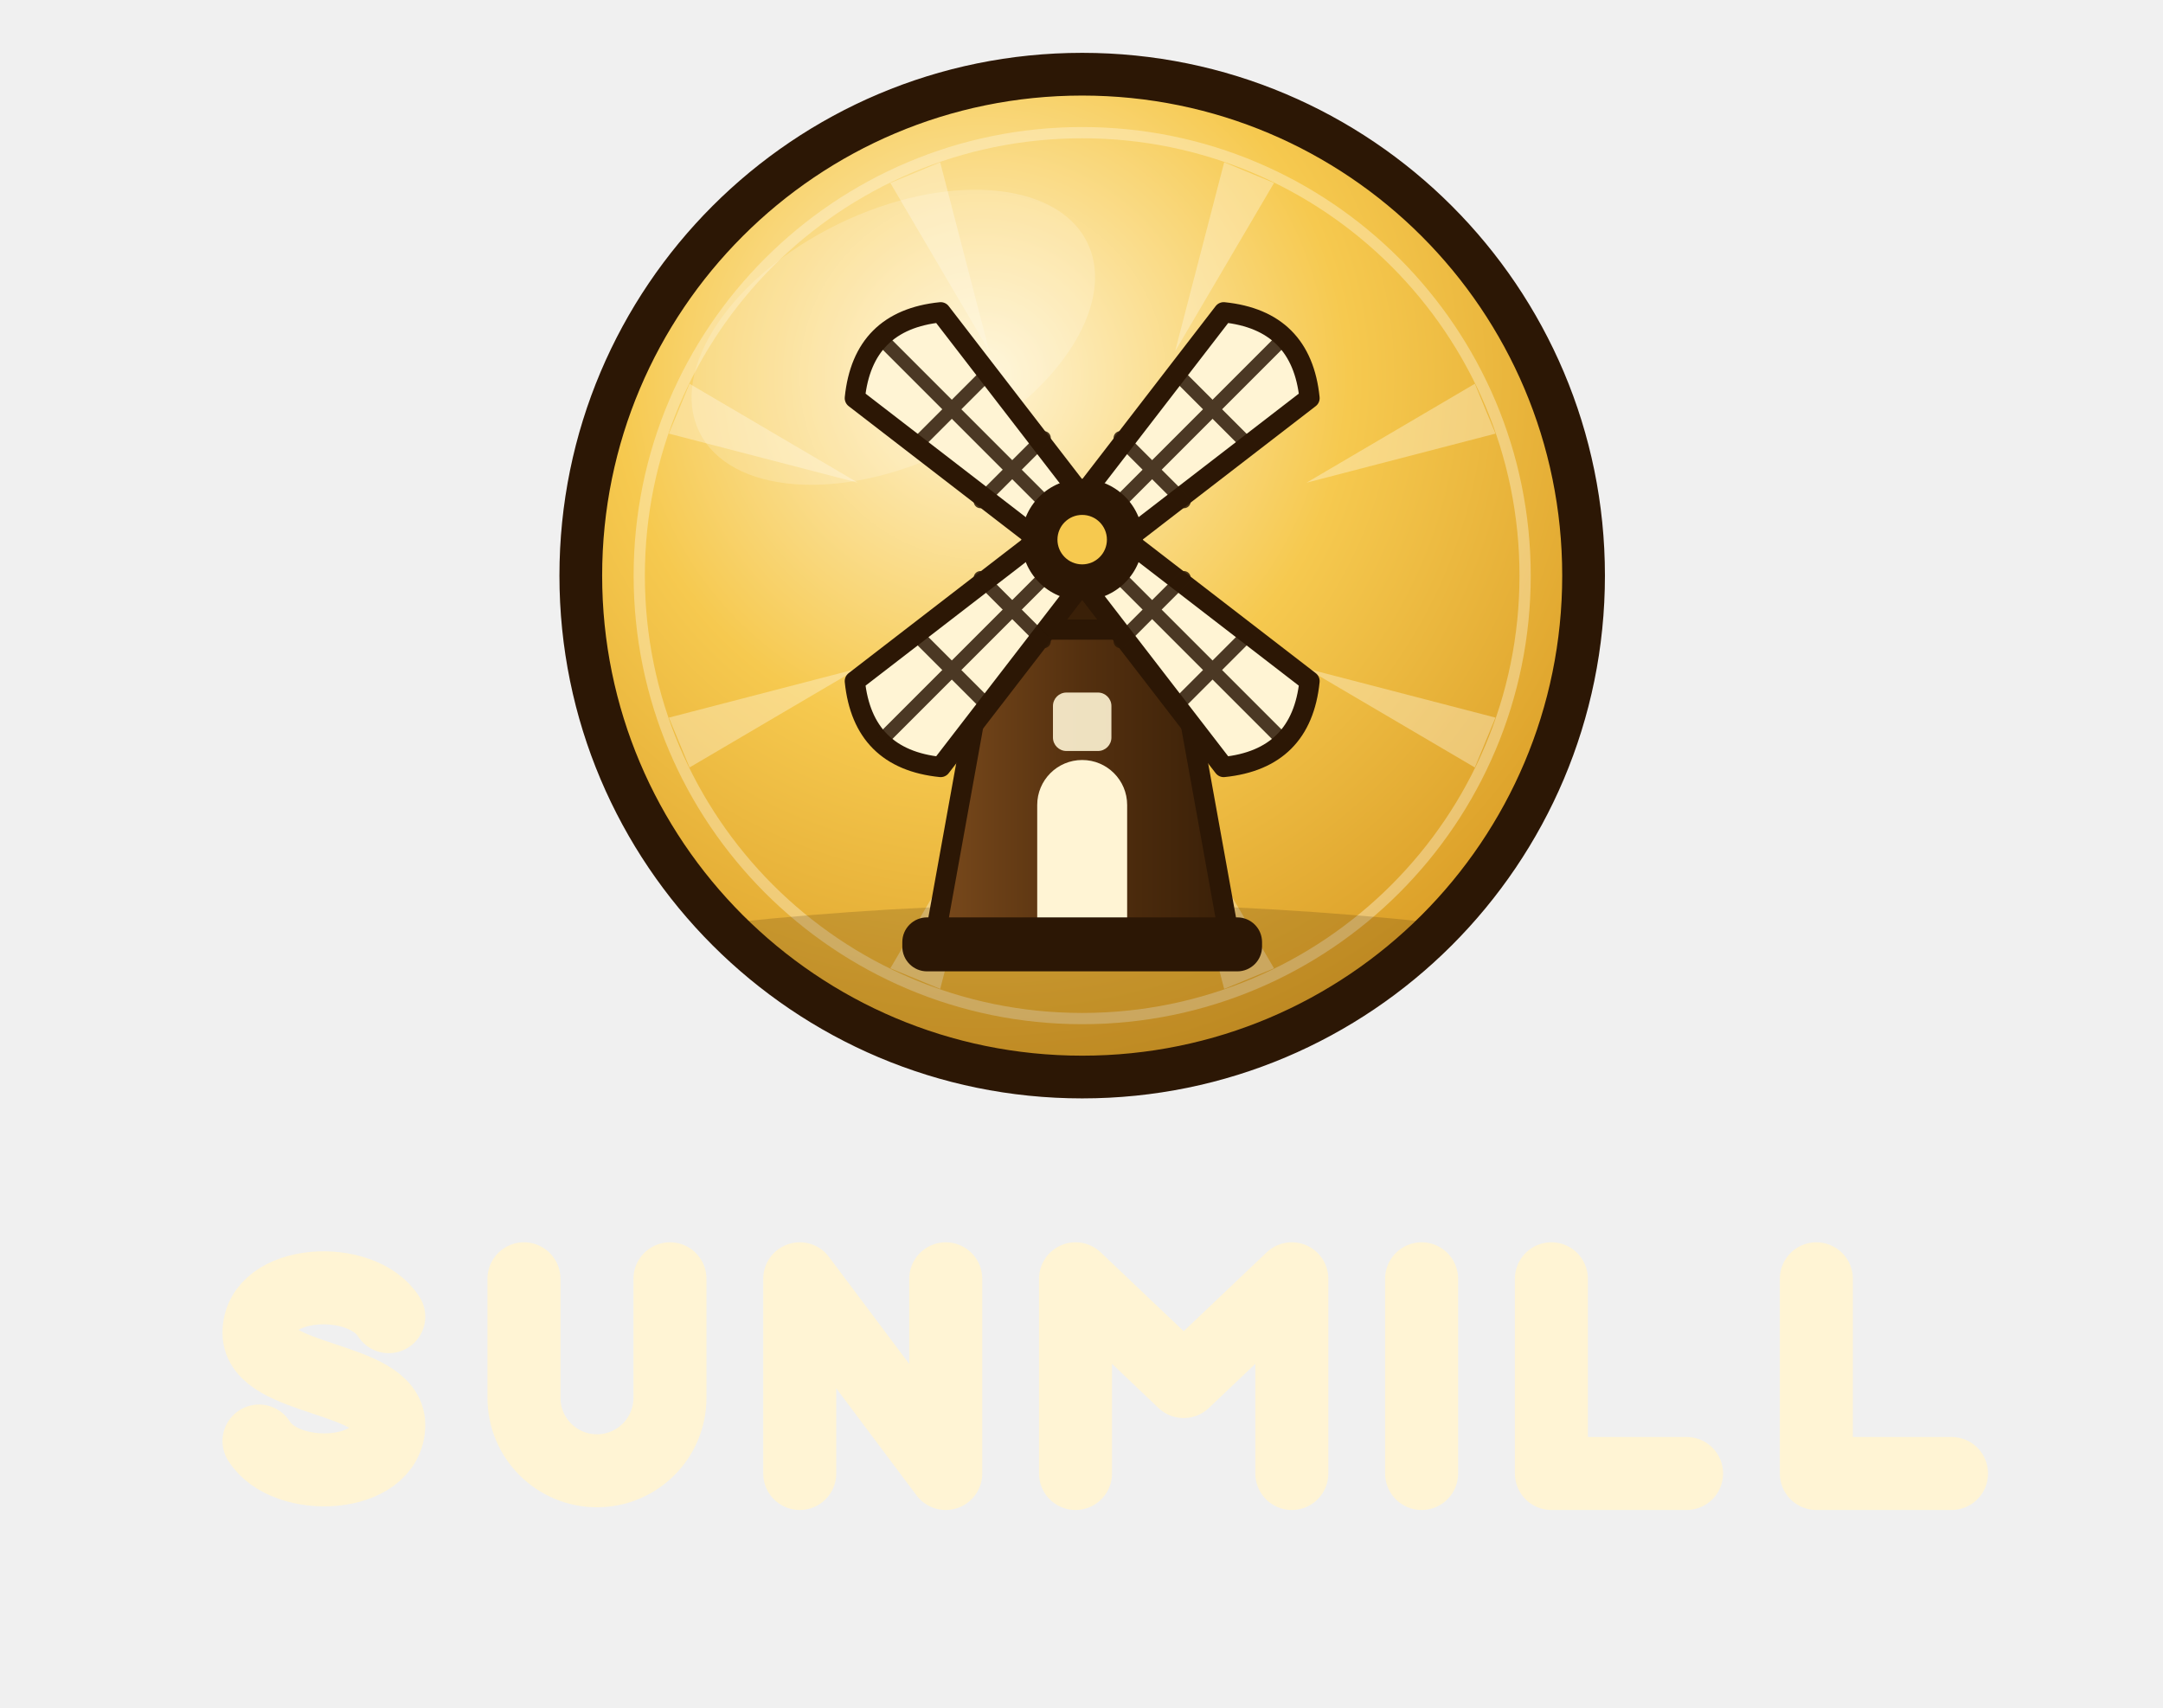
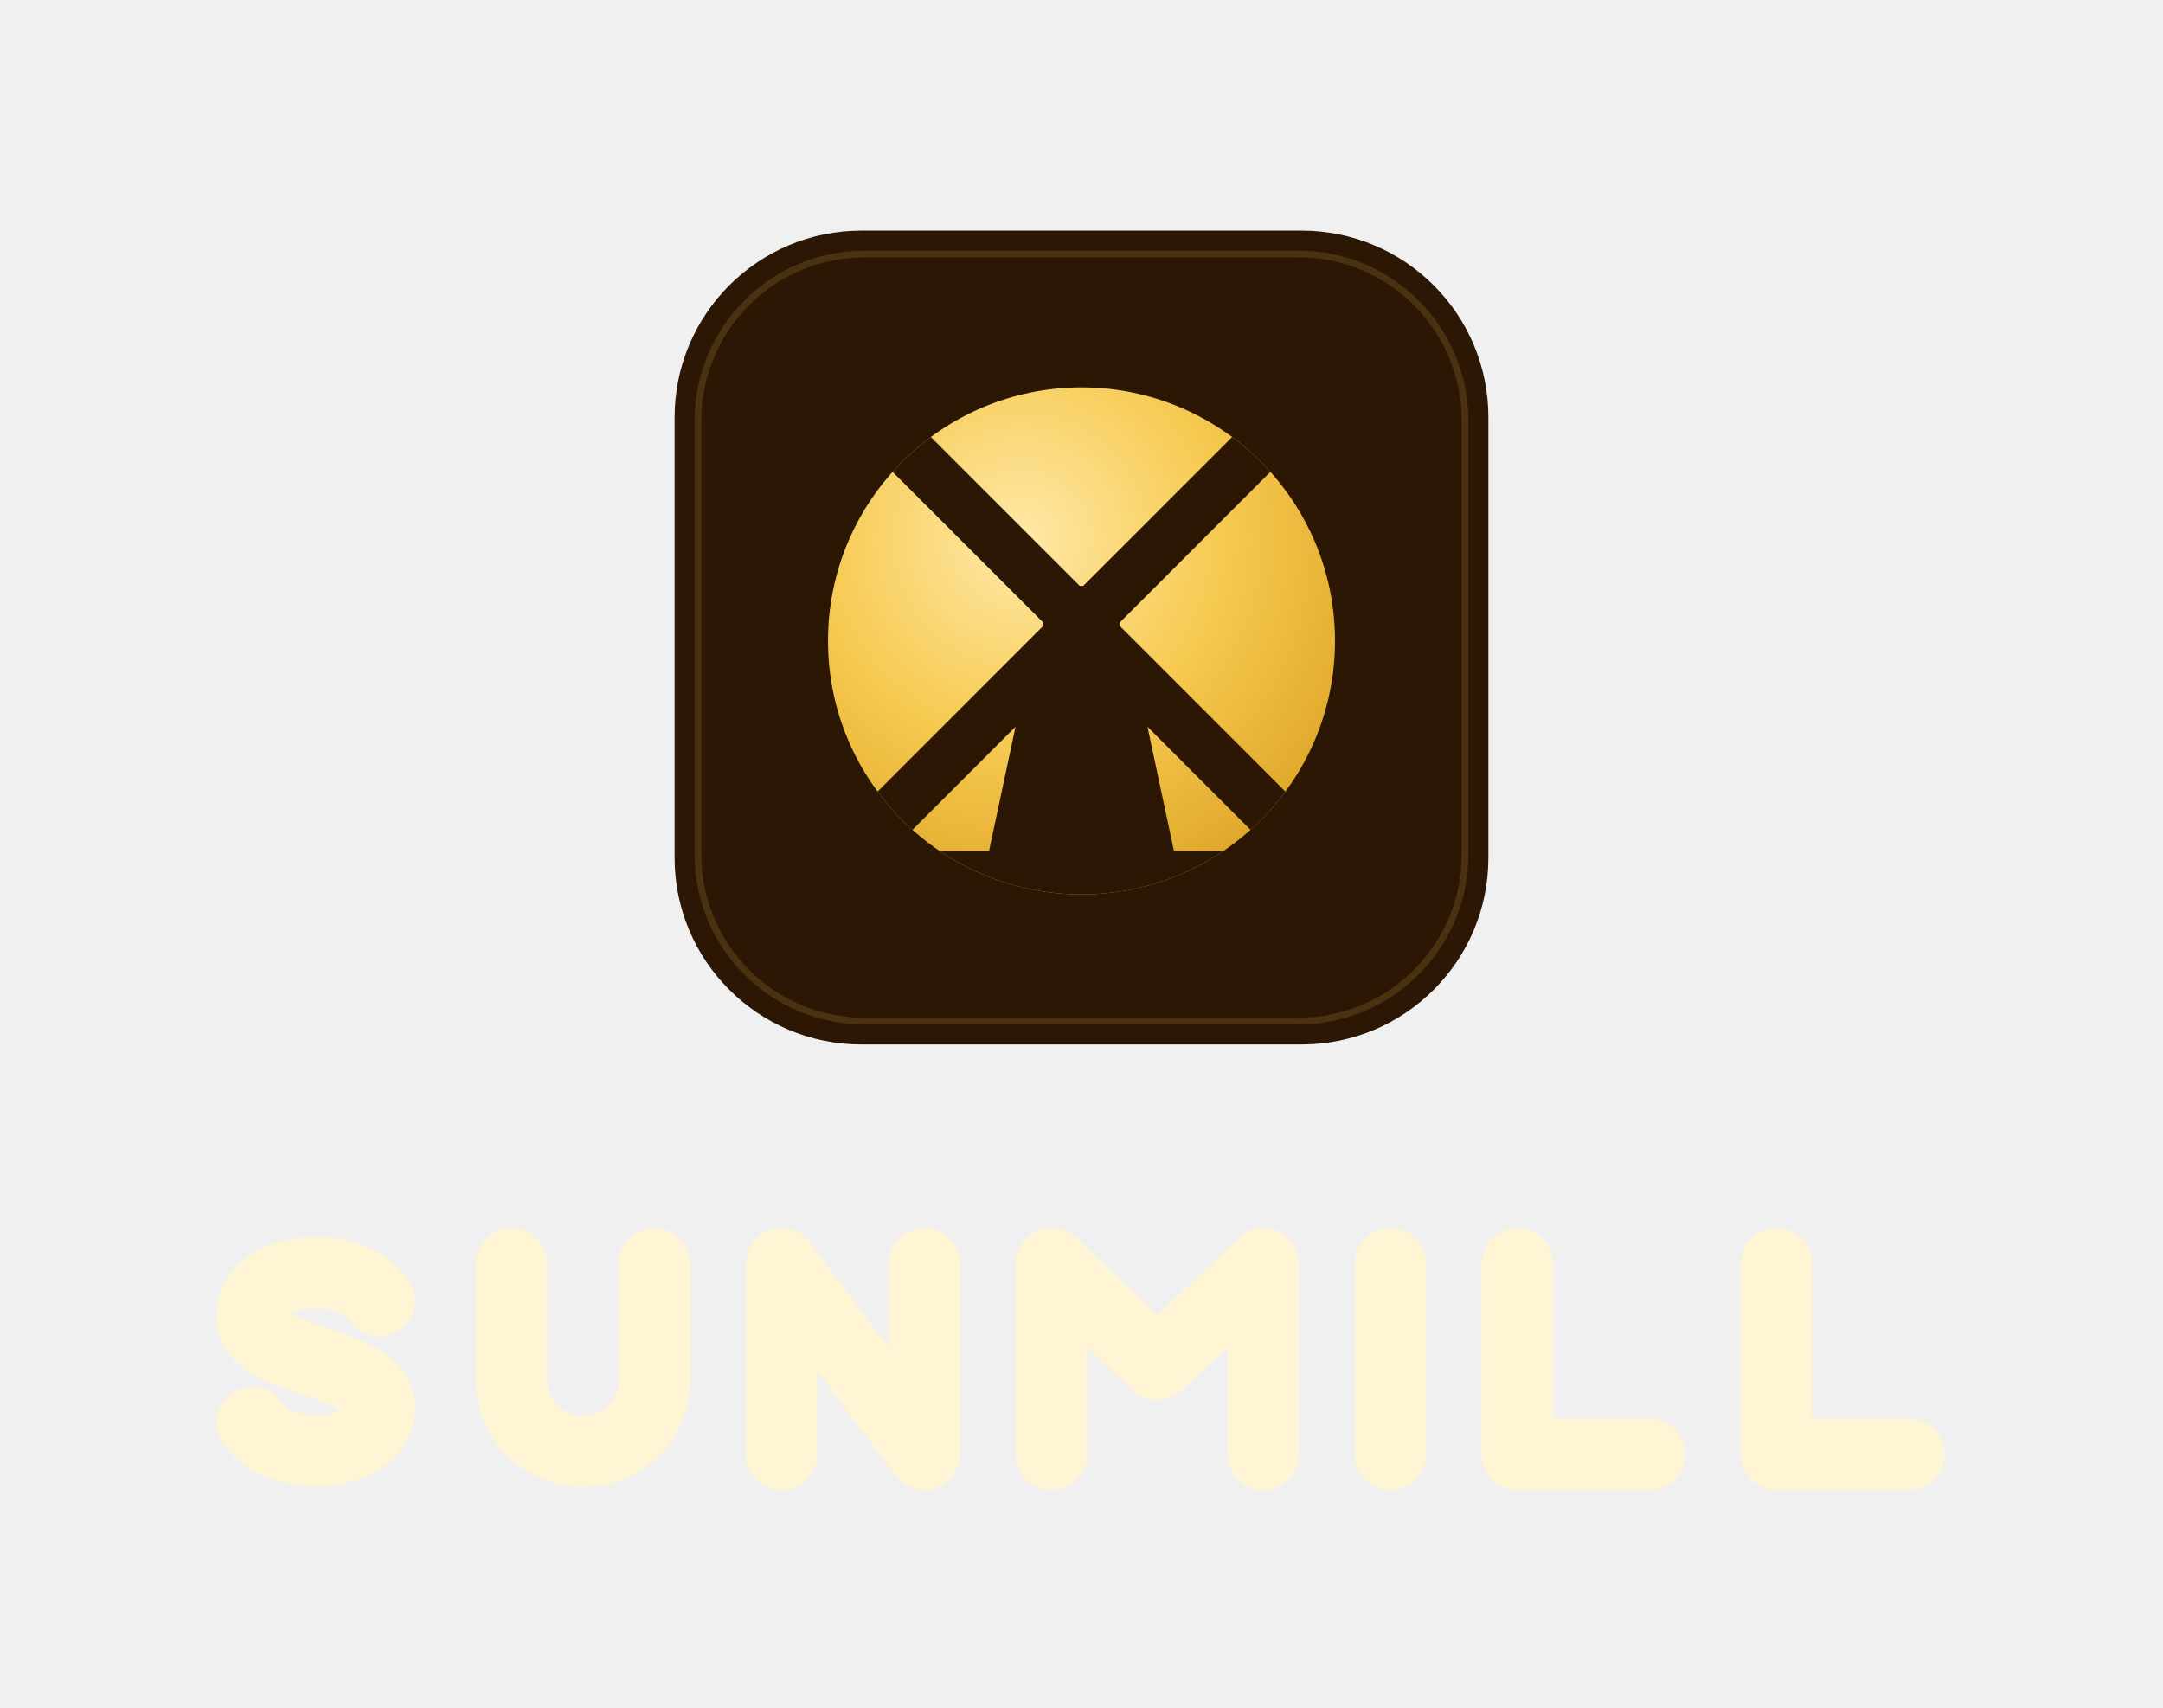
<svg xmlns="http://www.w3.org/2000/svg" viewBox="0 0 760 600" color="#FFF4D4" role="img" aria-label="SUNMILL">
-   <g transform="translate(178,0) scale(0.79)">
-     <defs>
-       <radialGradient id="sunFace" cx="40%" cy="30%" r="80%">
-         <stop offset="0" stop-color="#FFF4D4" />
-         <stop offset="46%" stop-color="#F6C94F" />
-         <stop offset="100%" stop-color="#D5951E" />
-       </radialGradient>
-       <linearGradient id="towerFace" x1="0" y1="0" x2="1" y2="0">
-         <stop offset="0" stop-color="#7A4A1C" />
-         <stop offset="50%" stop-color="#54300F" />
-         <stop offset="100%" stop-color="#3A2008" />
-       </linearGradient>
-       <clipPath id="disc">
-         <circle cx="256" cy="256" r="223" />
-       </clipPath>
-       <g id="sail">
-         <path d="M244 240 L229 124 Q256 102 283 124 L268 240 Z" fill="#FFF4D4" stroke="#2C1705" stroke-width="9" stroke-linejoin="round" />
-         <g stroke="#2C1705" stroke-width="6" stroke-linecap="round" opacity=".85">
-           <path d="M256 236 L256 116" />
-           <path d="M236 196 L276 196" />
-           <path d="M233 158 L279 158" />
-         </g>
-       </g>
-     </defs>
-     <circle cx="256" cy="256" r="223" fill="url(#sunFace)" />
-     <g clip-path="url(#disc)" fill="#FFF7E2" opacity=".38">
-       <g>
-         <path d="M256 148 L268 62 L244 62 Z" transform="rotate(22.5 256 256)" />
-         <path d="M256 148 L268 62 L244 62 Z" transform="rotate(67.5 256 256)" />
-         <path d="M256 148 L268 62 L244 62 Z" transform="rotate(112.5 256 256)" />
-         <path d="M256 148 L268 62 L244 62 Z" transform="rotate(157.5 256 256)" />
-         <path d="M256 148 L268 62 L244 62 Z" transform="rotate(202.5 256 256)" />
-         <path d="M256 148 L268 62 L244 62 Z" transform="rotate(247.5 256 256)" />
-         <path d="M256 148 L268 62 L244 62 Z" transform="rotate(292.5 256 256)" />
-         <path d="M256 148 L268 62 L244 62 Z" transform="rotate(337.5 256 256)" />
-       </g>
+   <defs>
+     <radialGradient id="logostackedlight-sun" cx="38%" cy="30%" r="78%">
+       <stop offset="0" stop-color="#FFE9A8" />
+       <stop offset="52%" stop-color="#F6C94F" />
+       <stop offset="100%" stop-color="#DDA426" />
+     </radialGradient>
+     <clipPath id="logostackedlight-disc">
+       <circle cx="256" cy="258" r="152" />
+     </clipPath>
+   </defs>
+   <g transform="translate(230,74) scale(0.5859375)">
+     <rect x="12" y="12" width="488" height="488" rx="112" fill="#2C1705" />
+     <circle cx="256" cy="258" r="152" fill="url(#logostackedlight-sun)" />
+     <g clip-path="url(#logostackedlight-disc)" fill="#2C1705">
+       <rect x="60" y="384" width="392" height="92" />
+       <path d="M198 396 L224 274 H288 L314 396 Z" />
+       <path d="M214 278 Q256 222 298 278 Z" />
+       <path d="M141 133 L371 363 M371 133 L141 363" stroke="#2C1705" stroke-width="31" fill="none" />
+       <circle cx="256" cy="248" r="23" />
    </g>
-     <ellipse cx="172" cy="150" rx="96" ry="56" fill="#FFFFFF" opacity=".18" transform="rotate(-26 172 150)" />
-     <circle cx="256" cy="256" r="197" fill="none" stroke="#FFF7E2" stroke-width="5" opacity=".38" />
-     <g clip-path="url(#disc)">
-       <path d="M-20 428 Q256 376 532 428 L532 512 L-20 512 Z" fill="#3A2008" opacity=".18" />
-       <path d="M190 420 L216 276 L296 276 L322 420 Z" fill="url(#towerFace)" stroke="#2C1705" stroke-width="9" stroke-linejoin="round" />
-       <path d="M206 280 Q256 218 306 280 Z" fill="#3A2008" stroke="#2C1705" stroke-width="9" stroke-linejoin="round" />
-       <path d="M236 420 L236 358 a20 20 0 0 1 40 0 L276 420 Z" fill="#FFF4D4" />
-       <rect x="243" y="308" width="26" height="26" rx="6" fill="#FFF4D4" opacity=".9" />
-       <rect x="176" y="408" width="160" height="24" rx="11" fill="#2C1705" />
-     </g>
-     <g transform="rotate(45 256 240)">
-       <use href="#sail" />
-       <use href="#sail" transform="rotate(90 256 240)" />
-       <use href="#sail" transform="rotate(180 256 240)" />
-       <use href="#sail" transform="rotate(270 256 240)" />
-     </g>
-     <circle cx="256" cy="240" r="27" fill="#2C1705" />
-     <circle cx="256" cy="240" r="11" fill="#F6C94F" />
-     <circle cx="256" cy="256" r="223" fill="none" stroke="#2C1705" stroke-width="19" />
+     <rect x="26" y="26" width="460" height="460" rx="100" fill="none" stroke="#F6C94F" stroke-width="4" opacity=".15" />
  </g>
-   <g transform="translate(72,436) scale(0.95)">
+   <g transform="translate(70,431) scale(0.93)">
    <g fill="none" stroke="currentColor" stroke-width="27" stroke-linecap="round" stroke-linejoin="round">
      <path d="M68 28 C58 12 20 14 20 34 C20 52 68 50 68 68 C68 88 30 90 20 74" />
      <path d="M118 14 V58 a27 27 0 0 0 54 0 V14" />
      <path d="M220 86 V14 L274 86 V14" />
      <path d="M322 86 V14 L362 52 L402 14 V86" />
      <path d="M450 14 V86" />
      <path d="M498 14 V86 H548" />
      <path d="M596 14 V86 H646" />
    </g>
  </g>
</svg>
